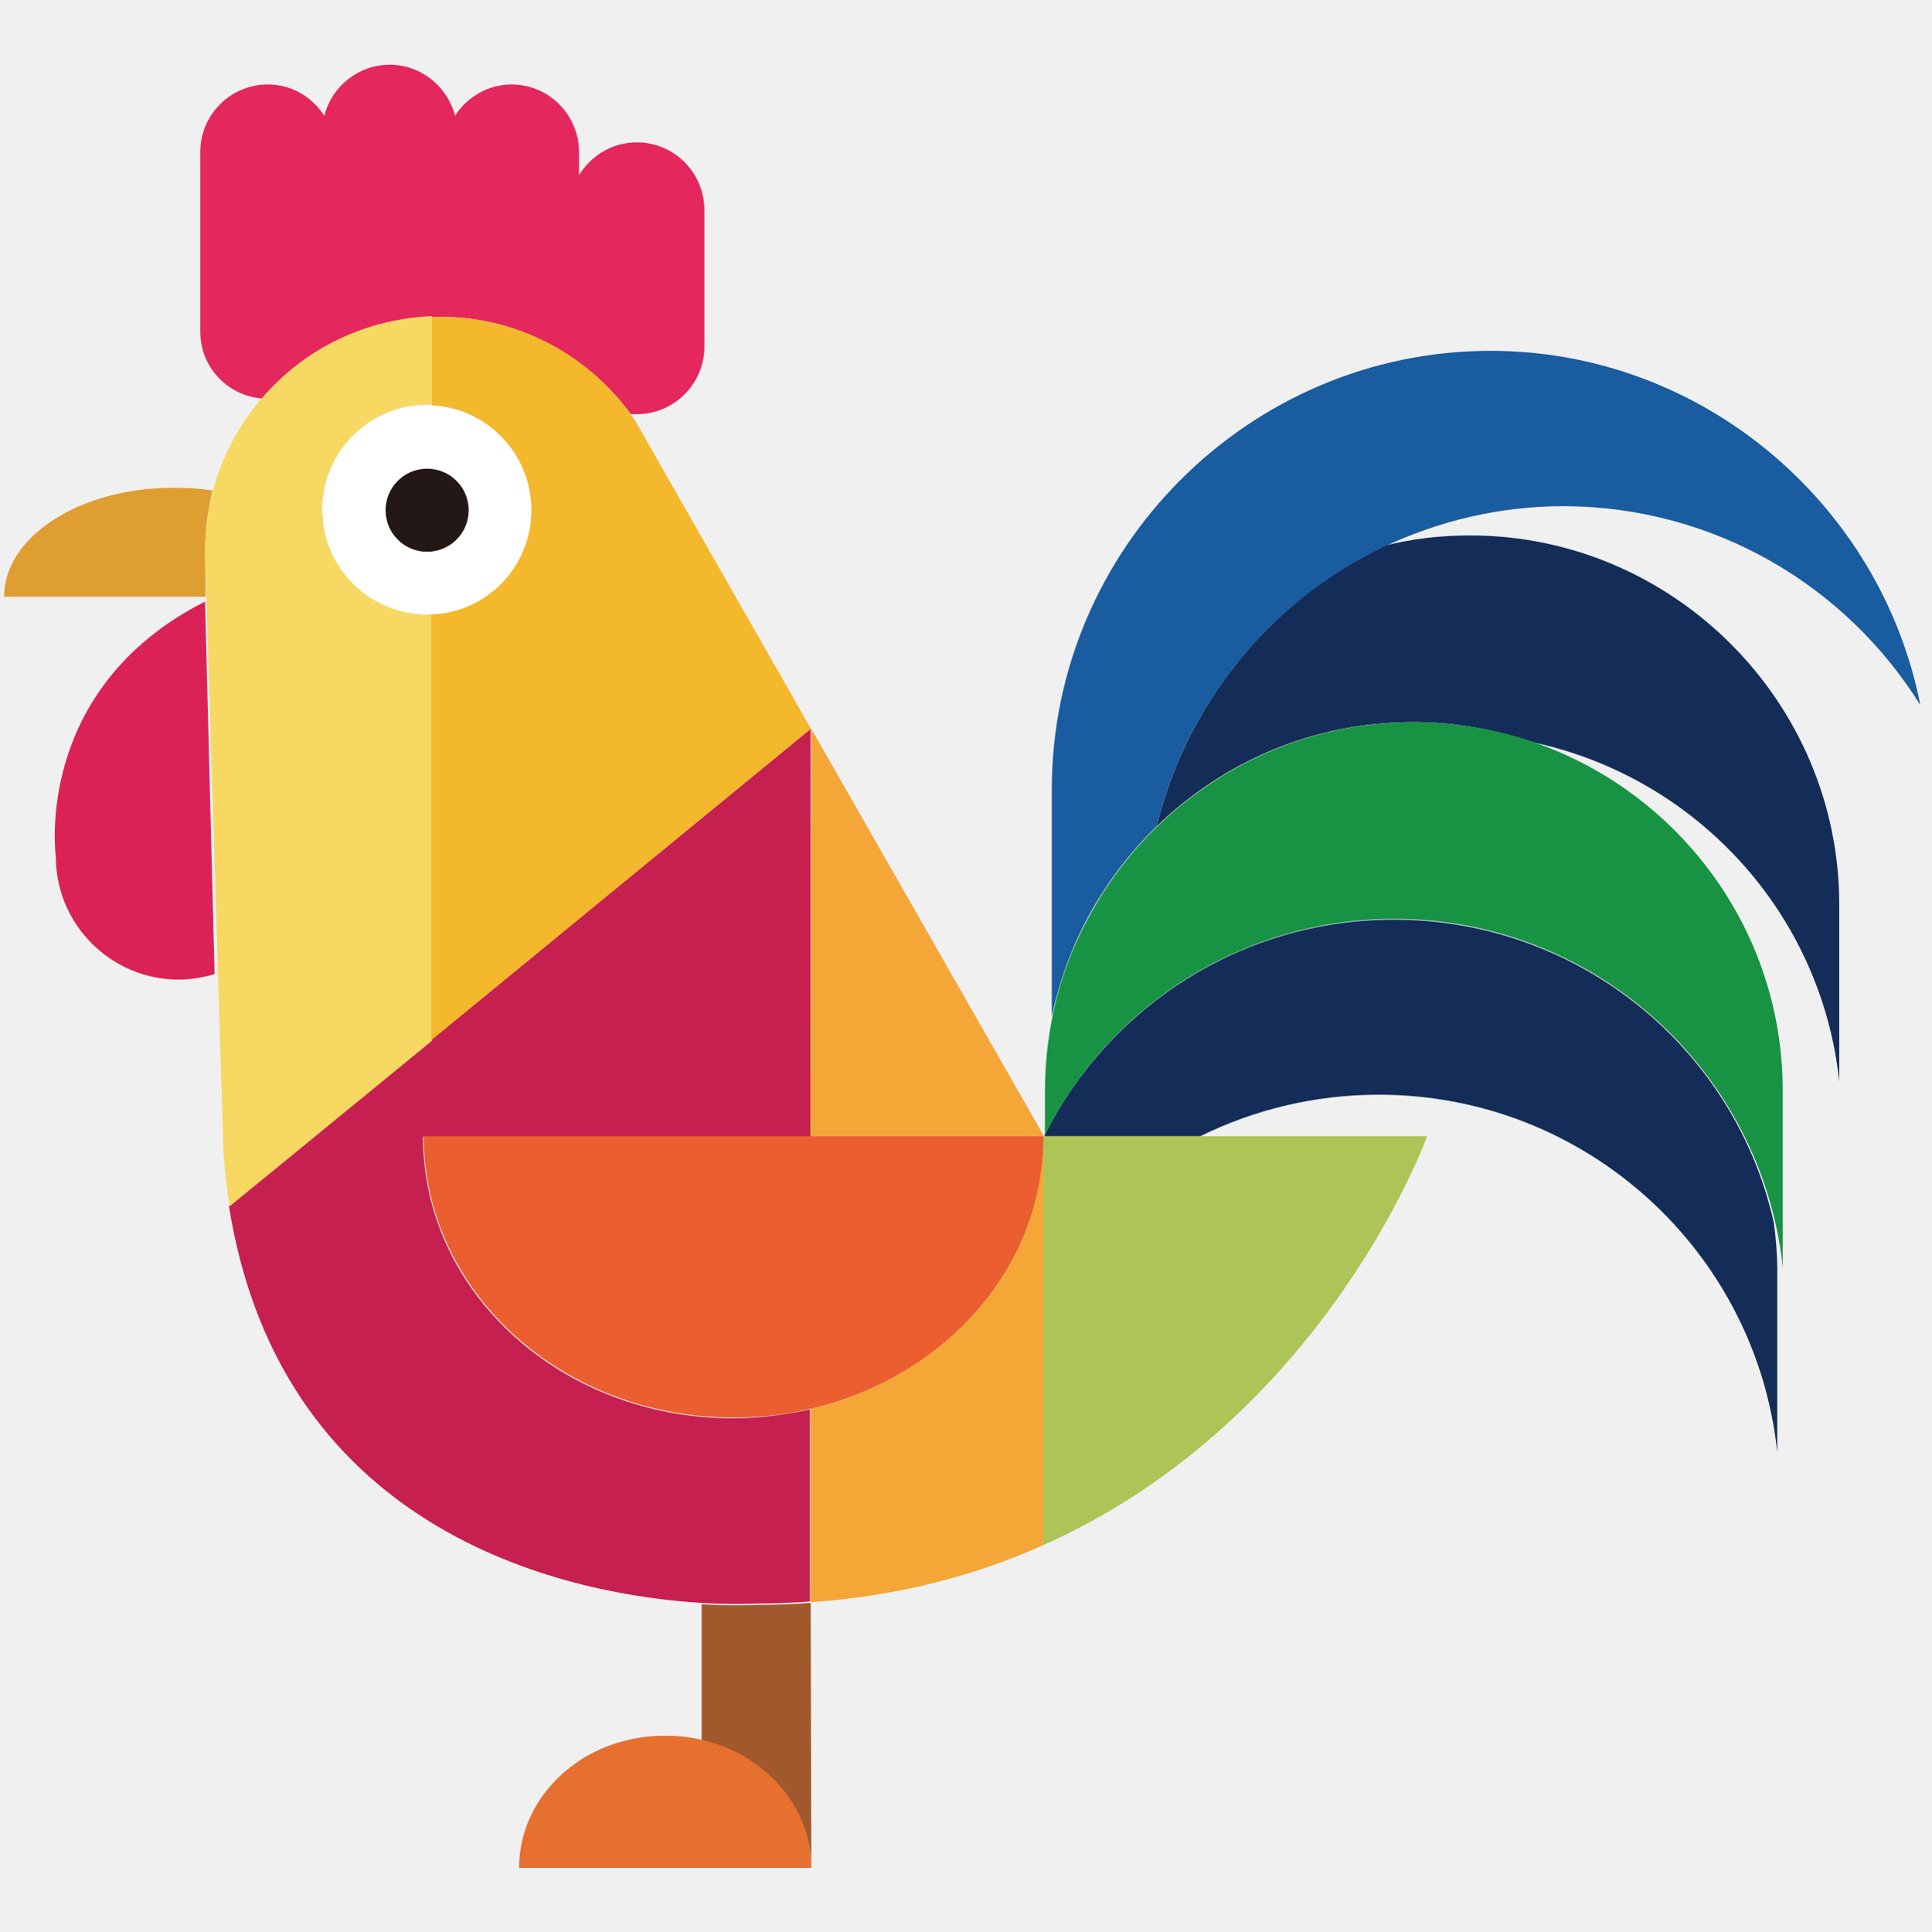
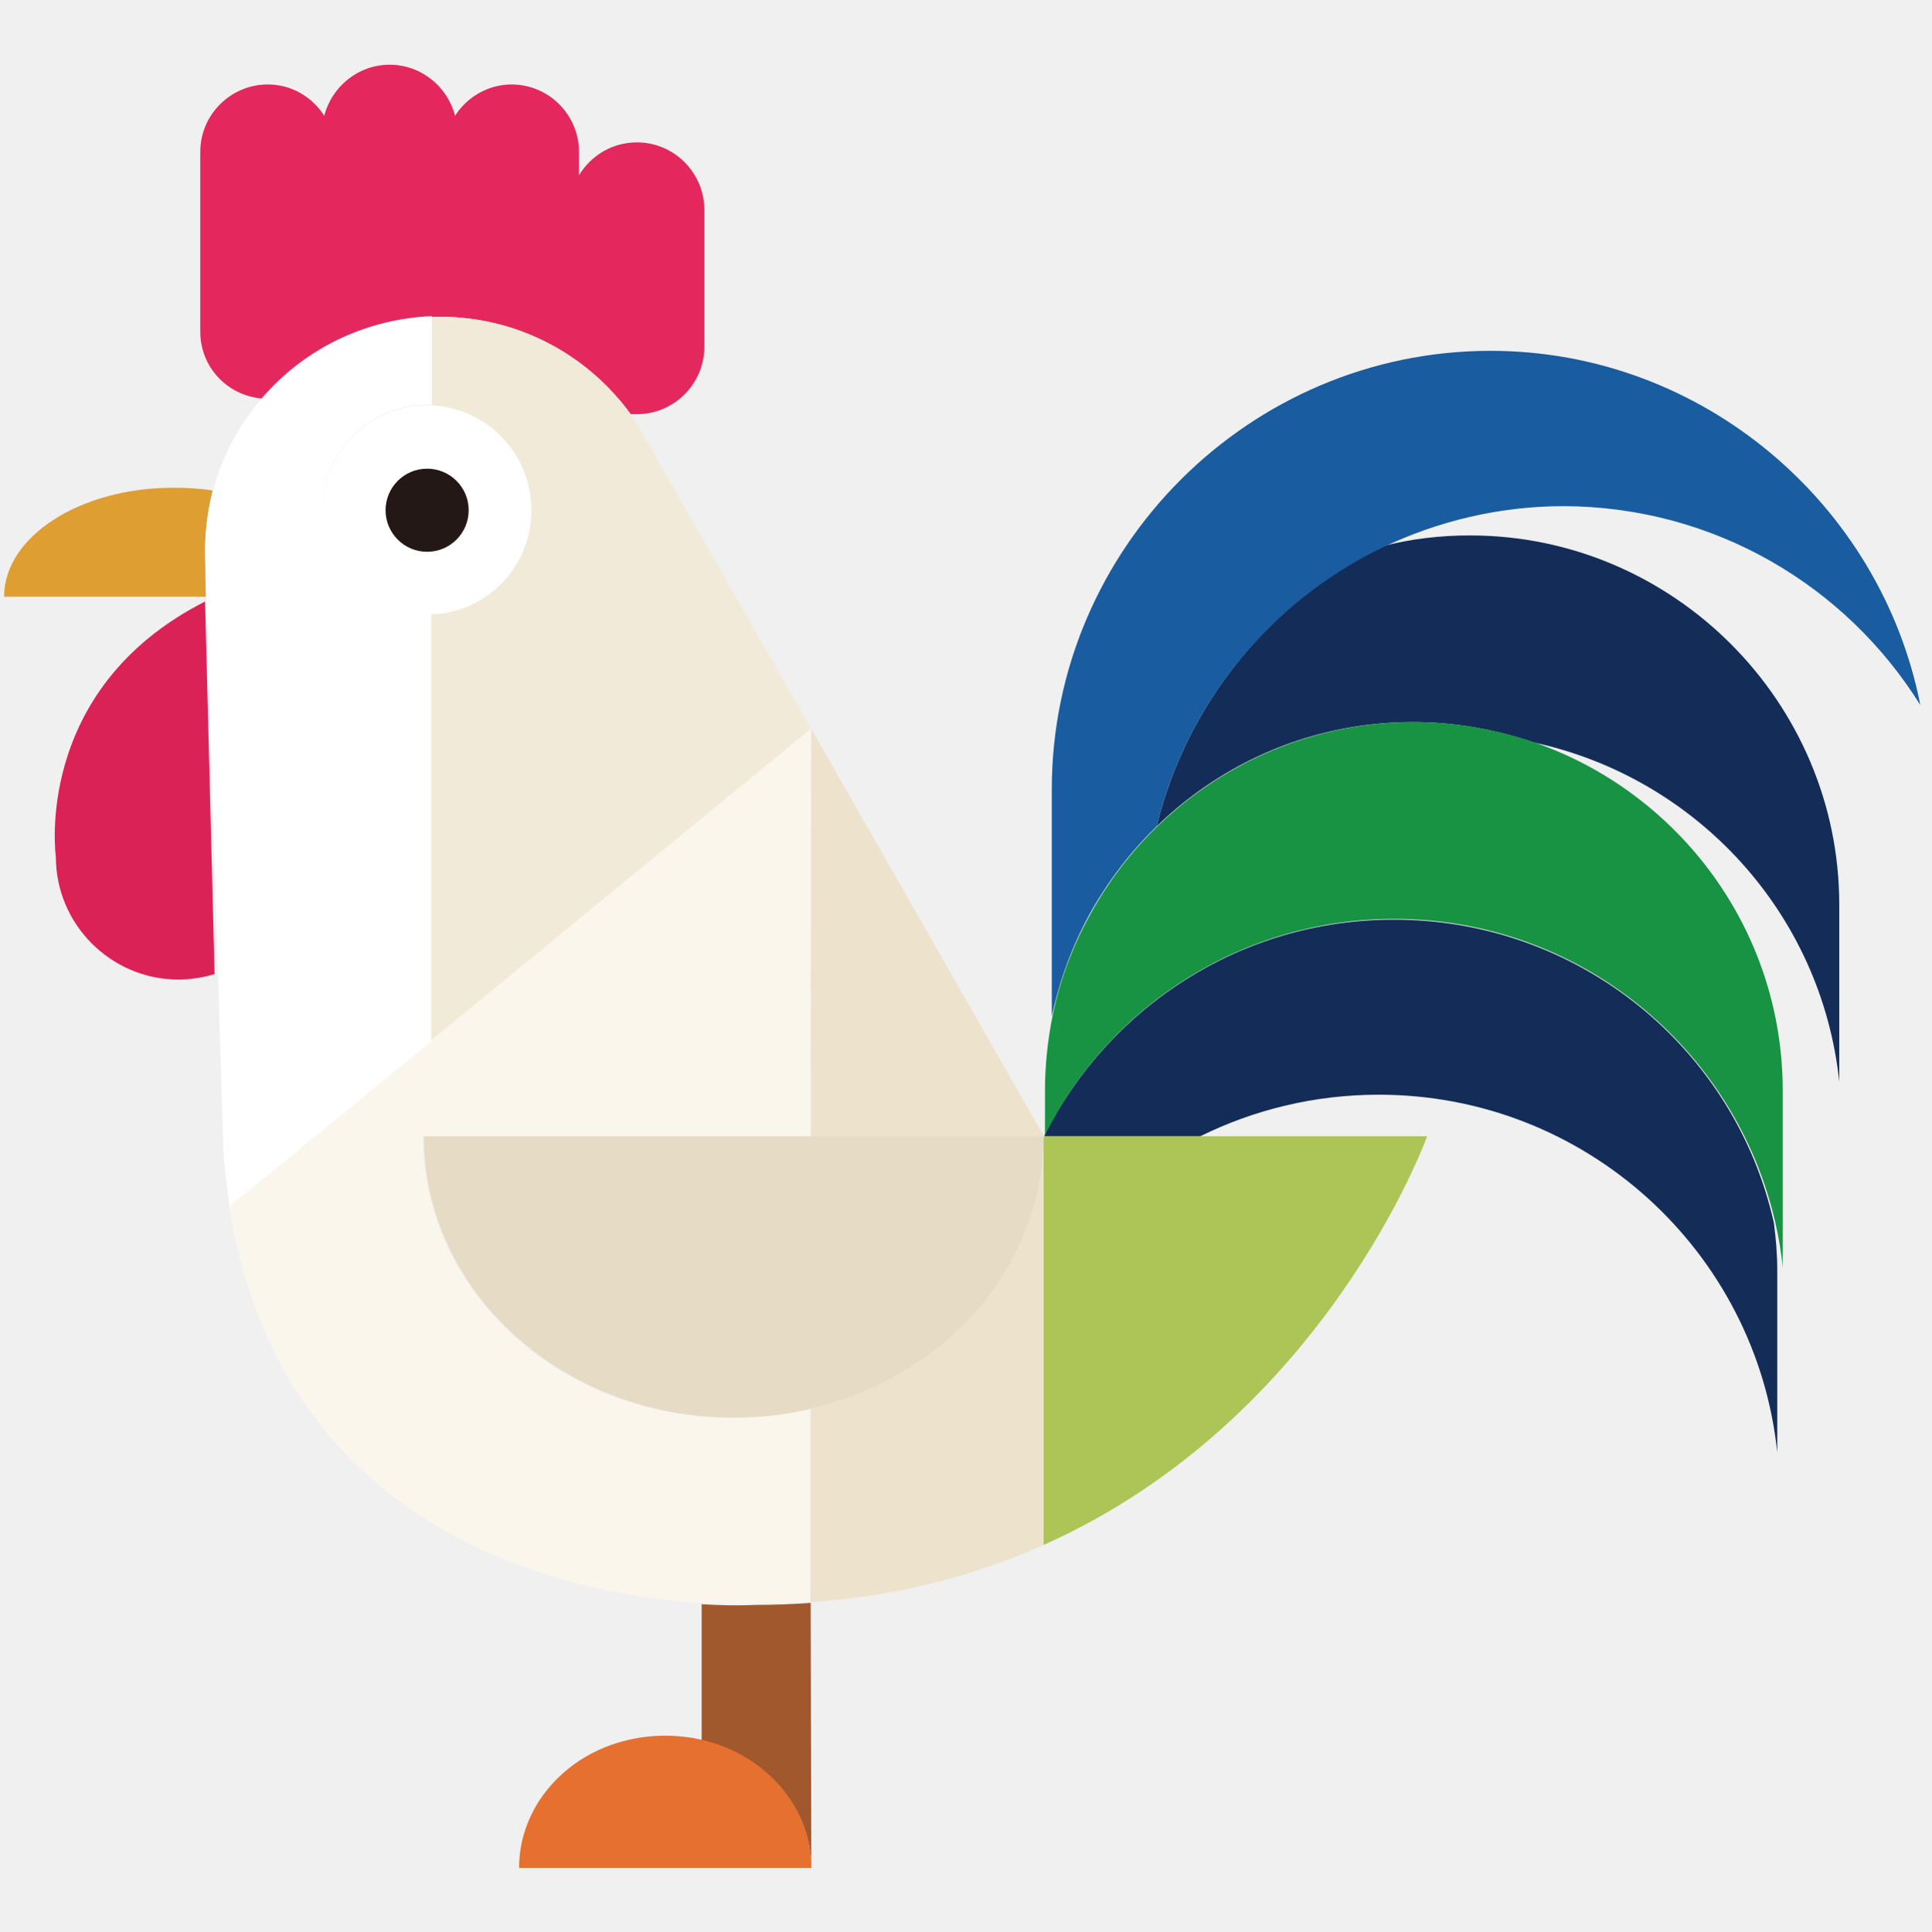
<svg xmlns="http://www.w3.org/2000/svg" version="1.1" id="레이어_1" x="0px" y="0px" viewBox="0 0 283.5 283.5" style="enable-background:new 0 0 283.5 283.5;" xml:space="preserve">
  <style type="text/css">
	.st0{fill:#189343;}
	.st1{fill:#DB2256;}
	.st2{fill:#DF9E32;}
	.st3{fill:#E4275D;}
	.st4{fill:#142D58;}
- 	.st5{fill:#C62050;}
+ 	.st5{fill:#FBF6EC;}
	.st6{fill:none;}
	.st7{fill:#195C9F;}
	.st8{fill:#ADC557;}
- 	.st9{fill:#F4A637;}
- 	.st10{fill:#EB5E30;}
+ 	.st9{fill:#EDE3CD;}
+ 	.st10{fill:#E6DCC5;}
	.st11{fill:#A1582C;}
	.st12{fill:#E6702F;}
	.st13{fill:#FFFFFF;}
- 	.st14{fill:#F6D863;}
- 	.st15{fill:#F3B82B;}
+ 	.st14{fill:#FFFFFF;}
+ 	.st15{fill:#F2EAD8;}
	.st16{fill:#231815;}
</style>
  <path class="st0" d="M262,185.7" />
  <path class="st1" d="M31.5,143c-1.7,0.5-3.5,0.8-5.3,0.8c-9.9,0-18-8.1-18-18c0,0-3.5-24.6,21.9-37.5L31.5,143z" />
  <path class="st2" d="M31.2,72c-1.8-0.3-3.8-0.4-5.8-0.4c-13.7,0-24.8,7.2-24.8,16h29.6L30.1,81C30.1,77.9,30.5,74.9,31.2,72z" />
  <g>
    <path class="st3" d="M64.6,46.5c11.5,0,21.7,5.7,28,14.3c0.3,0,0.6,0,0.9,0h0c5.4,0,9.9-4.4,9.9-9.9V30.8c0-5.4-4.4-9.9-9.9-9.9h0   c-3.6,0-6.7,1.9-8.5,4.8v-3.4c0-5.4-4.4-9.9-9.9-9.9h0c-3.5,0-6.6,1.9-8.3,4.6c-1.1-4.3-5-7.5-9.6-7.5c-4.6,0-8.5,3.2-9.6,7.5   c-1.8-2.8-4.8-4.6-8.3-4.6c-5.4,0-9.9,4.4-9.9,9.9v26.4c0,5.2,4,9.4,9.1,9.8C44.7,51.1,54.1,46.5,64.6,46.5z" />
  </g>
  <path class="st4" d="M270.5,158.4" />
  <path class="st4" d="M261.8,212.4" />
  <path class="st5" d="M119,107l-85.4,70c7.8,49.2,51.3,57.2,69.3,58.3c4.9,0.3,7.9,0.1,7.9,0.1c2.8,0,5.5-0.1,8.1-0.3V232v-25.1  c-3.6,0.8-7.4,1.3-11.3,1.3c-25.2,0-45.5-18.5-45.5-41.3H119V107z" />
  <g>
    <path class="st6" d="M153.5,166.5c0,0.1-0.1,0.2-0.1,0.3h0C153.4,166.7,153.4,166.6,153.5,166.5z" />
    <path class="st4" d="M169.8,121.3c9.8-9.5,23-15.3,37.6-15.3h0c6.2,0,12.2,1.1,17.8,3c23.9,5.2,42.2,25.1,44.8,49.8v-26   c0-29.8-24.4-54.2-54.2-54.2h0c-4.4,0-8.7,0.5-12.9,1.6C186.6,88.2,174.2,103.2,169.8,121.3z" />
    <path class="st4" d="M204.6,135c-22.4,0-41.7,12.8-51.2,31.5c0,0.1-0.1,0.2-0.1,0.3h22.9c7.9-3.9,16.8-6.1,26.2-6.1   c30.4,0,55.4,23,58.5,52.5v-26.7c0-2.4-0.2-4.7-0.5-7C254.7,154,231.9,135,204.6,135z" />
    <path class="st7" d="M281.9,103.5c-5.8-29.5-32-52-63.1-52h0c-35.4,0-64.4,29-64.4,64.4v33.3c1.4-6.5,3.9-12.7,7.4-18.1   c2.3-3.6,5-6.9,8-9.8c4.4-18.1,16.8-33.1,33.3-41c8-3.8,17-6,26.5-6C251.7,74.4,271,86,281.9,103.5z" />
    <path class="st0" d="M207.5,106c-14.6,0-27.9,5.9-37.6,15.3c-3,2.9-5.7,6.2-8,9.8c-3.5,5.5-6.1,11.6-7.4,18.1   c-0.7,3.5-1.1,7.2-1.1,10.9v6.6l0,0h0c0-0.1,0.1-0.2,0.1-0.3c9.4-18.7,28.8-31.5,51.2-31.5c27.2,0,50,19,55.9,44.5   c0.5,2.2,0.9,4.4,1.1,6.7v-26c0-23.6-15.2-43.7-36.4-51.1C219.7,107.1,213.7,106,207.5,106L207.5,106z" />
    <path class="st8" d="M153.3,166.8C153.3,166.8,153.3,166.8,153.3,166.8L153.3,166.8L153.3,166.8l-0.1,0.3   C153.3,167,153.3,166.9,153.3,166.8L153.3,166.8z" />
    <path class="st8" d="M176.2,166.8h-22.9c0,0.1-0.1,0.2-0.1,0.3v20.1v39.6c41.4-18.5,56.3-60,56.3-60H176.2z" />
    <path class="st8" d="M153.3,166.8L153.3,166.8L153.3,166.8L153.3,166.8C153.3,166.8,153.3,166.8,153.3,166.8z" />
  </g>
  <path class="st9" d="M119.1,107L119.1,107l-0.1,59.8h34.2c0,19.3-14.5,35.4-34.2,40v28.4c13-0.9,24.4-4,34.2-8.4v-60.1L119.1,107z" />
  <path class="st10" d="M107.7,208.1c3.9,0,7.7-0.4,11.3-1.3v-0.1v0.1c19.7-4.6,34.2-20.7,34.2-40H119v0v0H62.2  C62.2,189.6,82.5,208.1,107.7,208.1z" />
  <g>
    <path class="st11" d="M119,232v3.3c-2.6,0.2-5.4,0.3-8.1,0.3c0,0-3,0.2-7.9-0.1v20c9.2,2.2,16.1,9.7,16.1,18.8h0L119,232L119,232z" />
    <path class="st12" d="M103,255.4c-1.7-0.4-3.5-0.6-5.4-0.6c-1.8,0-3.6,0.2-5.3,0.6c-9.3,2.1-16.1,9.8-16.1,18.8h16.1H103h16.1   C119.1,265.1,112.2,257.5,103,255.4z" />
  </g>
  <circle class="st13" cx="62.7" cy="74.9" r="15.4" />
  <g>
    <path class="st14" d="M62.7,90.2c-8.5,0-15.4-6.9-15.4-15.4c0-8.5,6.9-15.4,15.4-15.4c0.2,0,0.4,0,0.7,0v-13   C44.8,47.2,30.1,62.3,30.1,81l2.7,88c0.2,2.8,0.5,5.5,0.9,8.1l29.7-24.3V90.2C63.1,90.2,62.9,90.2,62.7,90.2z" />
    <path class="st15" d="M93.2,61.7C87,52.5,76.5,46.5,64.6,46.5c-0.4,0-0.8,0-1.2,0v13C71.5,59.9,78,66.6,78,74.9   c0,8.3-6.5,15-14.7,15.3v62.5L119,107v-0.1L93.2,61.7z" />
  </g>
  <circle class="st16" cx="62.7" cy="74.9" r="6.1" />
</svg>
